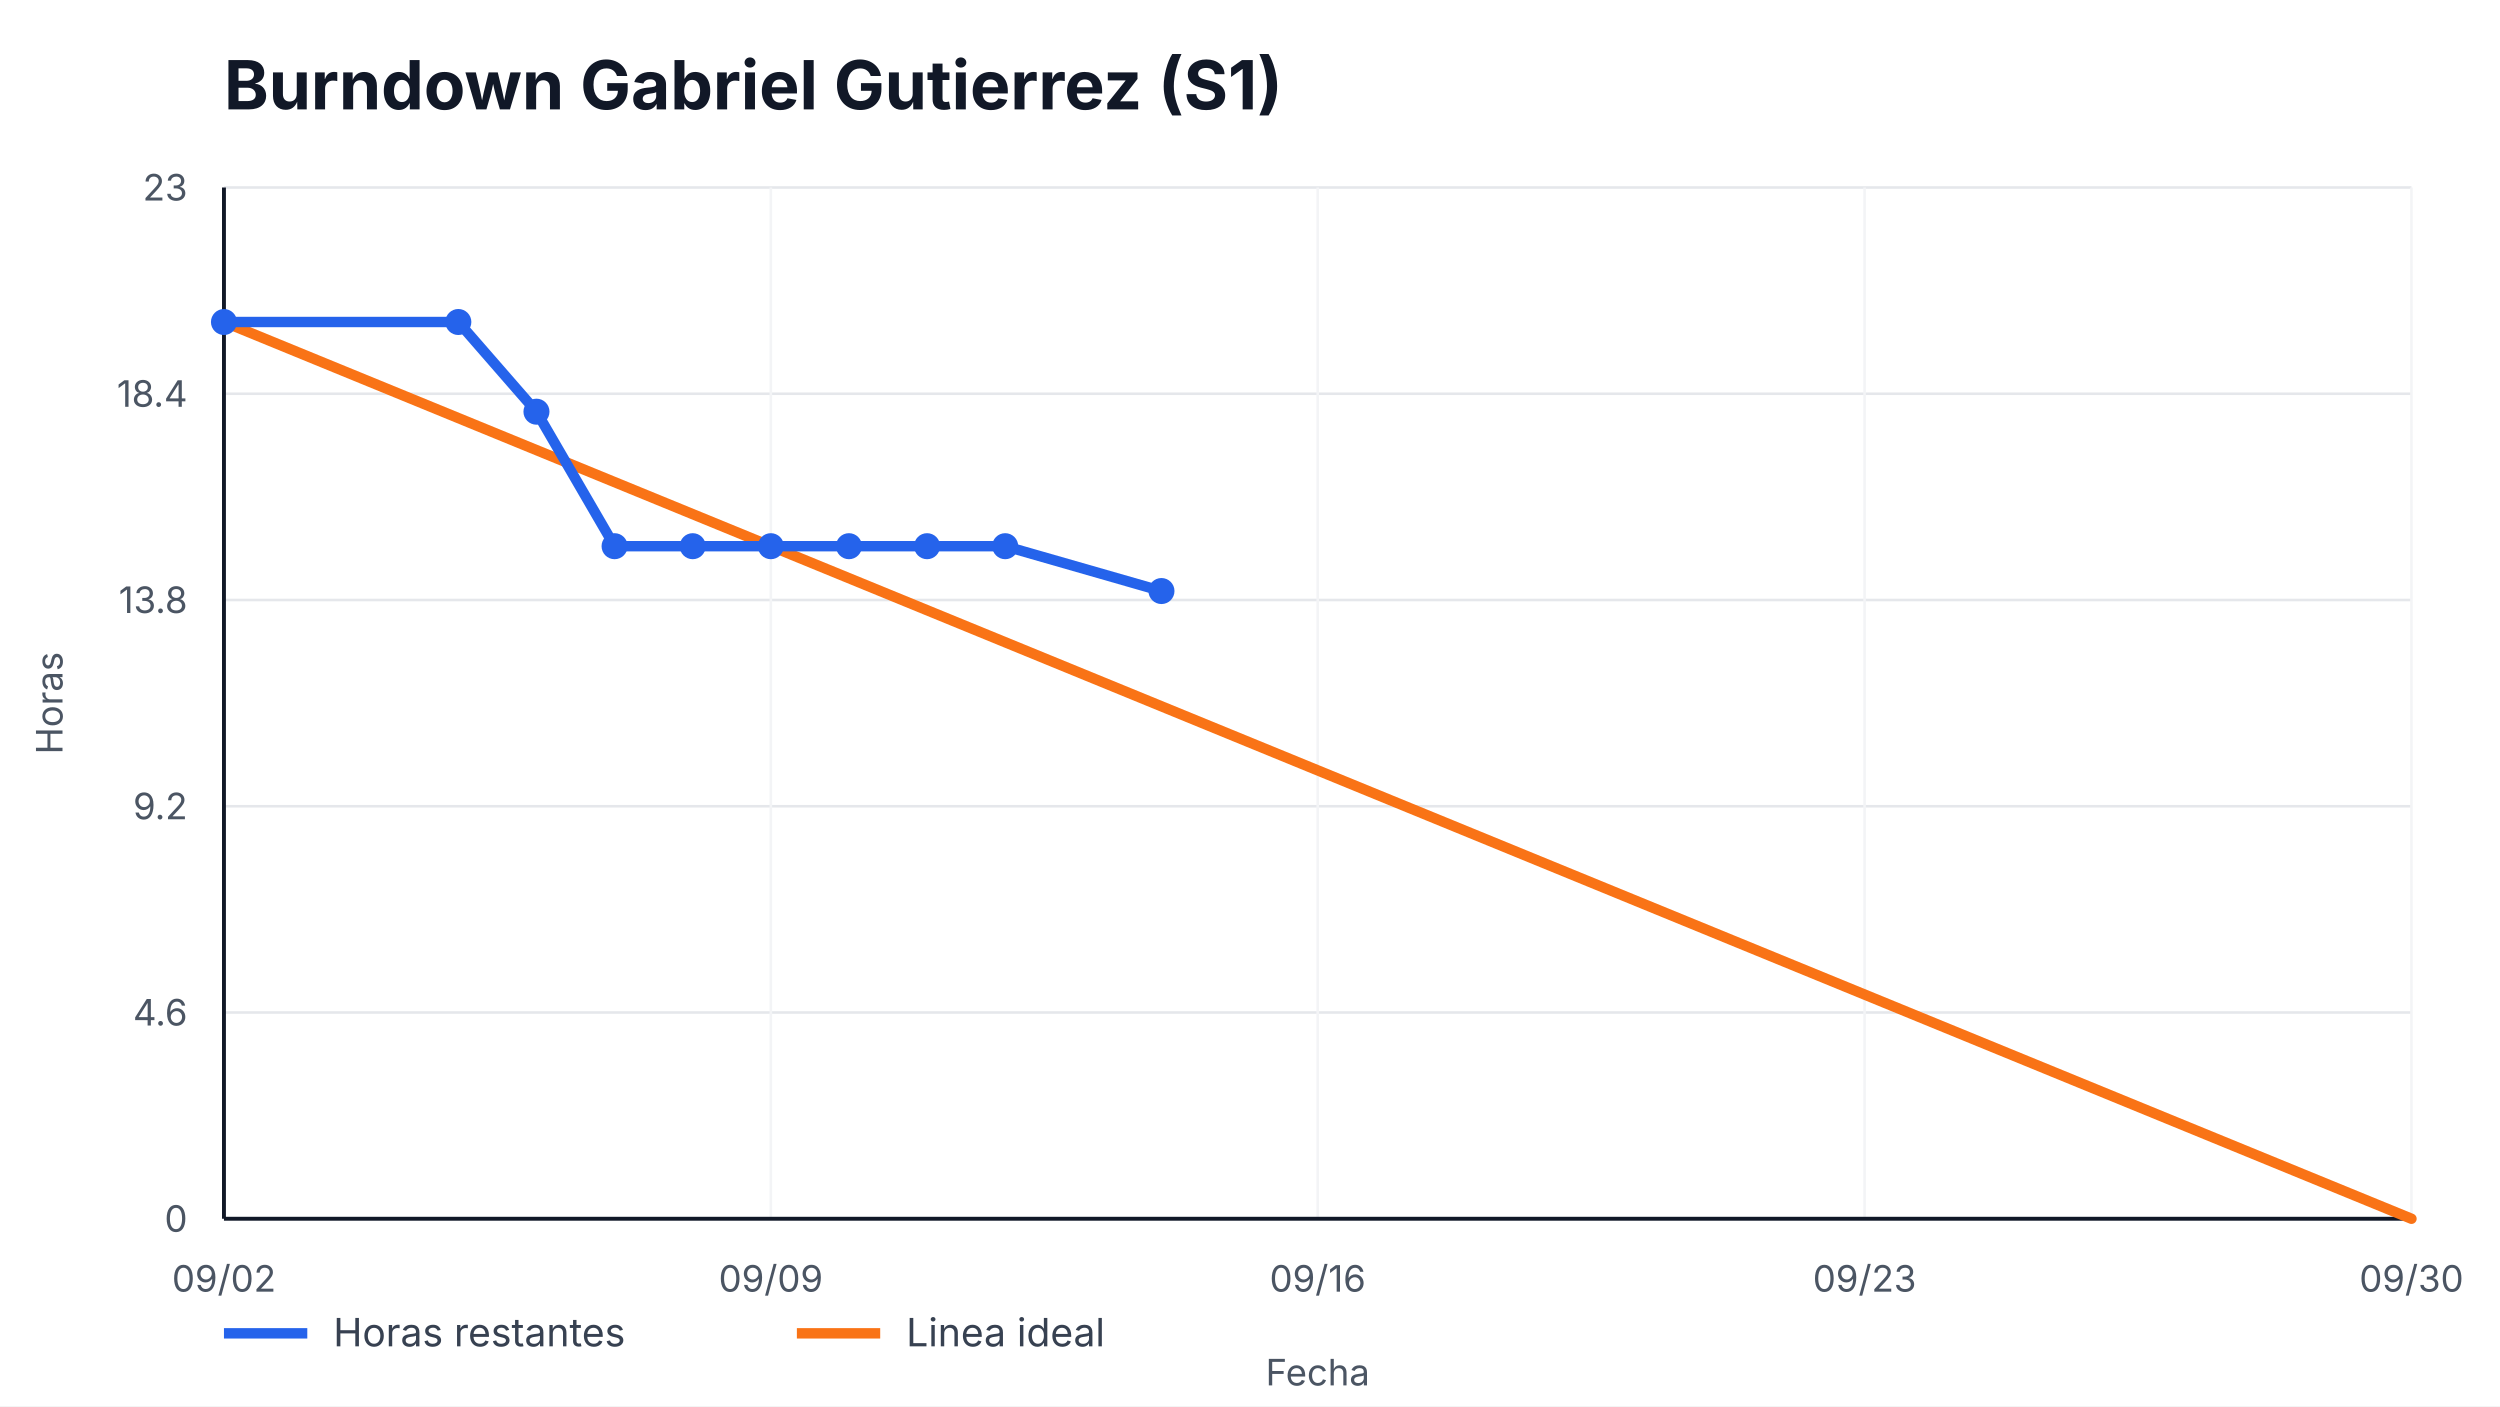
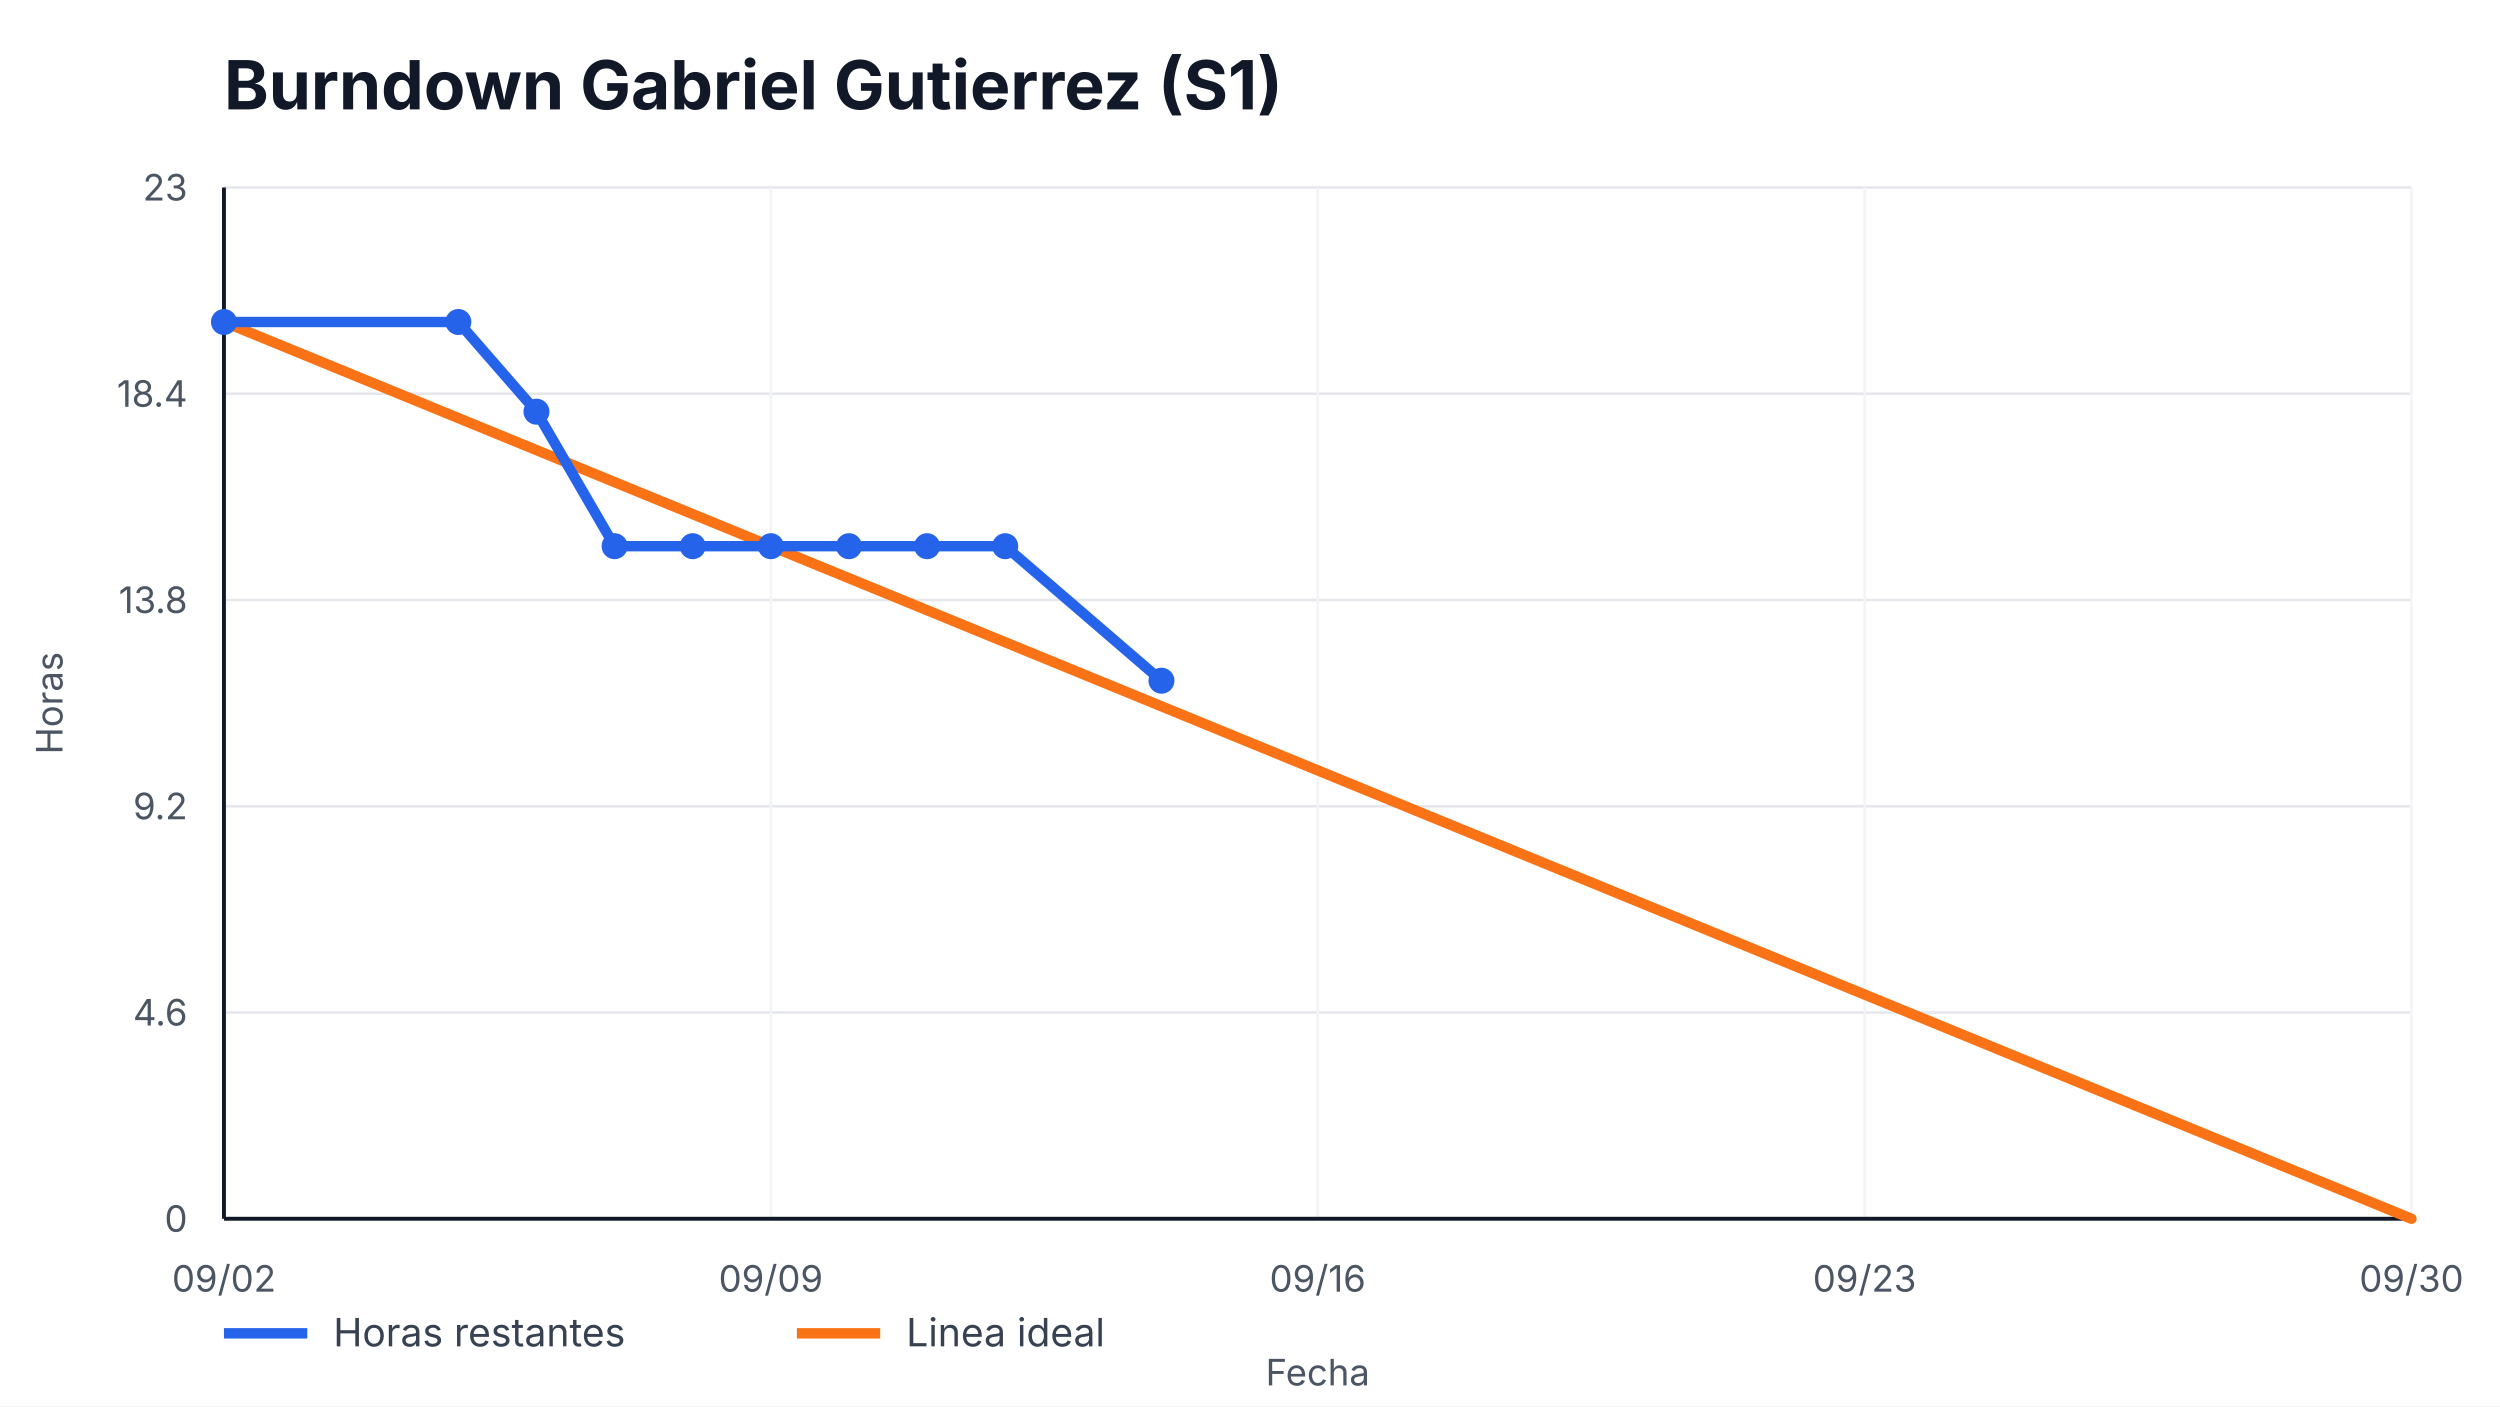
<svg xmlns="http://www.w3.org/2000/svg" width="960" height="540" viewBox="0 0 960 540" role="img" aria-label="Burndown Gabriel Gutierrez (S1)">
  <style>
    text { font-family: -apple-system, BlinkMacSystemFont, "Segoe UI", sans-serif; fill: #111827; }
    .title { font-size: 26px; font-weight: 700; }
    .axis { font-size: 14px; fill: #4b5563; }
    .legend { font-size: 15px; fill: #374151; }
    .overrun { font-size: 14px; font-weight: 700; fill: #b91c1c; }
  </style>
  <rect width="100%" height="100%" fill="#ffffff" />
  <text x="86" y="42" class="title">Burndown Gabriel Gutierrez (S1)</text>
  <g>
    <line x1="86" y1="468.00" x2="926" y2="468.00" stroke="#e5e7eb" />
    <line x1="86" y1="388.80" x2="926" y2="388.80" stroke="#e5e7eb" />
    <line x1="86" y1="309.60" x2="926" y2="309.60" stroke="#e5e7eb" />
    <line x1="86" y1="230.40" x2="926" y2="230.40" stroke="#e5e7eb" />
    <line x1="86" y1="151.20" x2="926" y2="151.20" stroke="#e5e7eb" />
    <line x1="86" y1="72.00" x2="926" y2="72.00" stroke="#e5e7eb" />
  </g>
  <g>
    <line x1="86.00" y1="72" x2="86.00" y2="468" stroke="#f3f4f6" />
    <text x="86.00" y="496" text-anchor="middle" class="axis">09/02</text>
    <line x1="296.00" y1="72" x2="296.00" y2="468" stroke="#f3f4f6" />
    <text x="296.00" y="496" text-anchor="middle" class="axis">09/09</text>
    <line x1="506.00" y1="72" x2="506.00" y2="468" stroke="#f3f4f6" />
    <text x="506.00" y="496" text-anchor="middle" class="axis">09/16</text>
    <line x1="716.00" y1="72" x2="716.00" y2="468" stroke="#f3f4f6" />
    <text x="716.00" y="496" text-anchor="middle" class="axis">09/23</text>
    <line x1="926.00" y1="72" x2="926.00" y2="468" stroke="#f3f4f6" />
    <text x="926.00" y="496" text-anchor="middle" class="axis">09/30</text>
  </g>
  <line x1="86" y1="468" x2="926" y2="468" stroke="#111827" stroke-width="1.5" />
  <line x1="86" y1="72" x2="86" y2="468" stroke="#111827" stroke-width="1.5" />
  <g>
    <text x="72" y="473.00" text-anchor="end" class="axis">0</text>
    <text x="72" y="393.80" text-anchor="end" class="axis">4.6</text>
    <text x="72" y="314.60" text-anchor="end" class="axis">9.2</text>
    <text x="72" y="235.40" text-anchor="end" class="axis">13.8</text>
    <text x="72" y="156.20" text-anchor="end" class="axis">18.4</text>
    <text x="72" y="77.00" text-anchor="end" class="axis">23</text>
  </g>
  <polyline points="86.00,123.65 926.00,468.00" fill="none" stroke="#f97316" stroke-width="4" stroke-linecap="round" />
-   <polyline points="86.00,123.65 176.00,123.65 206.00,158.09 236.00,209.74 266.00,209.74 296.00,209.74 326.00,209.74 356.00,209.74 386.00,209.74 446.00,226.96" fill="none" stroke="#2563eb" stroke-width="4" stroke-linecap="round" stroke-linejoin="round" />
+   <polyline points="86.00,123.65 176.00,123.65 206.00,158.09 236.00,209.74 266.00,209.74 296.00,209.74 326.00,209.74 356.00,209.74 386.00,209.74 446.00,261.39" fill="none" stroke="#2563eb" stroke-width="4" stroke-linecap="round" stroke-linejoin="round" />
  <g>
    <circle cx="86.00" cy="123.65" r="5" fill="#2563eb" />
    <circle cx="176.00" cy="123.65" r="5" fill="#2563eb" />
    <circle cx="206.00" cy="158.09" r="5" fill="#2563eb" />
    <circle cx="236.00" cy="209.74" r="5" fill="#2563eb" />
    <circle cx="266.00" cy="209.74" r="5" fill="#2563eb" />
    <circle cx="296.00" cy="209.74" r="5" fill="#2563eb" />
    <circle cx="326.00" cy="209.74" r="5" fill="#2563eb" />
    <circle cx="356.00" cy="209.74" r="5" fill="#2563eb" />
    <circle cx="386.00" cy="209.74" r="5" fill="#2563eb" />
-     <circle cx="446.00" cy="226.96" r="5" fill="#2563eb" />
+     <circle cx="446.00" cy="261.39" r="5" fill="#2563eb" />
  </g>
  <line x1="86" y1="512" x2="118" y2="512" stroke="#2563eb" stroke-width="4" />
  <text x="128" y="517" class="legend">Horas restantes</text>
  <line x1="306" y1="512" x2="338" y2="512" stroke="#f97316" stroke-width="4" />
  <text x="348" y="517" class="legend">Linea ideal</text>
  <text x="506.0" y="532" text-anchor="middle" class="axis">Fecha</text>
  <text x="24" y="270.0" transform="rotate(-90 24,270.0)" text-anchor="middle" class="axis">Horas</text>
</svg>
